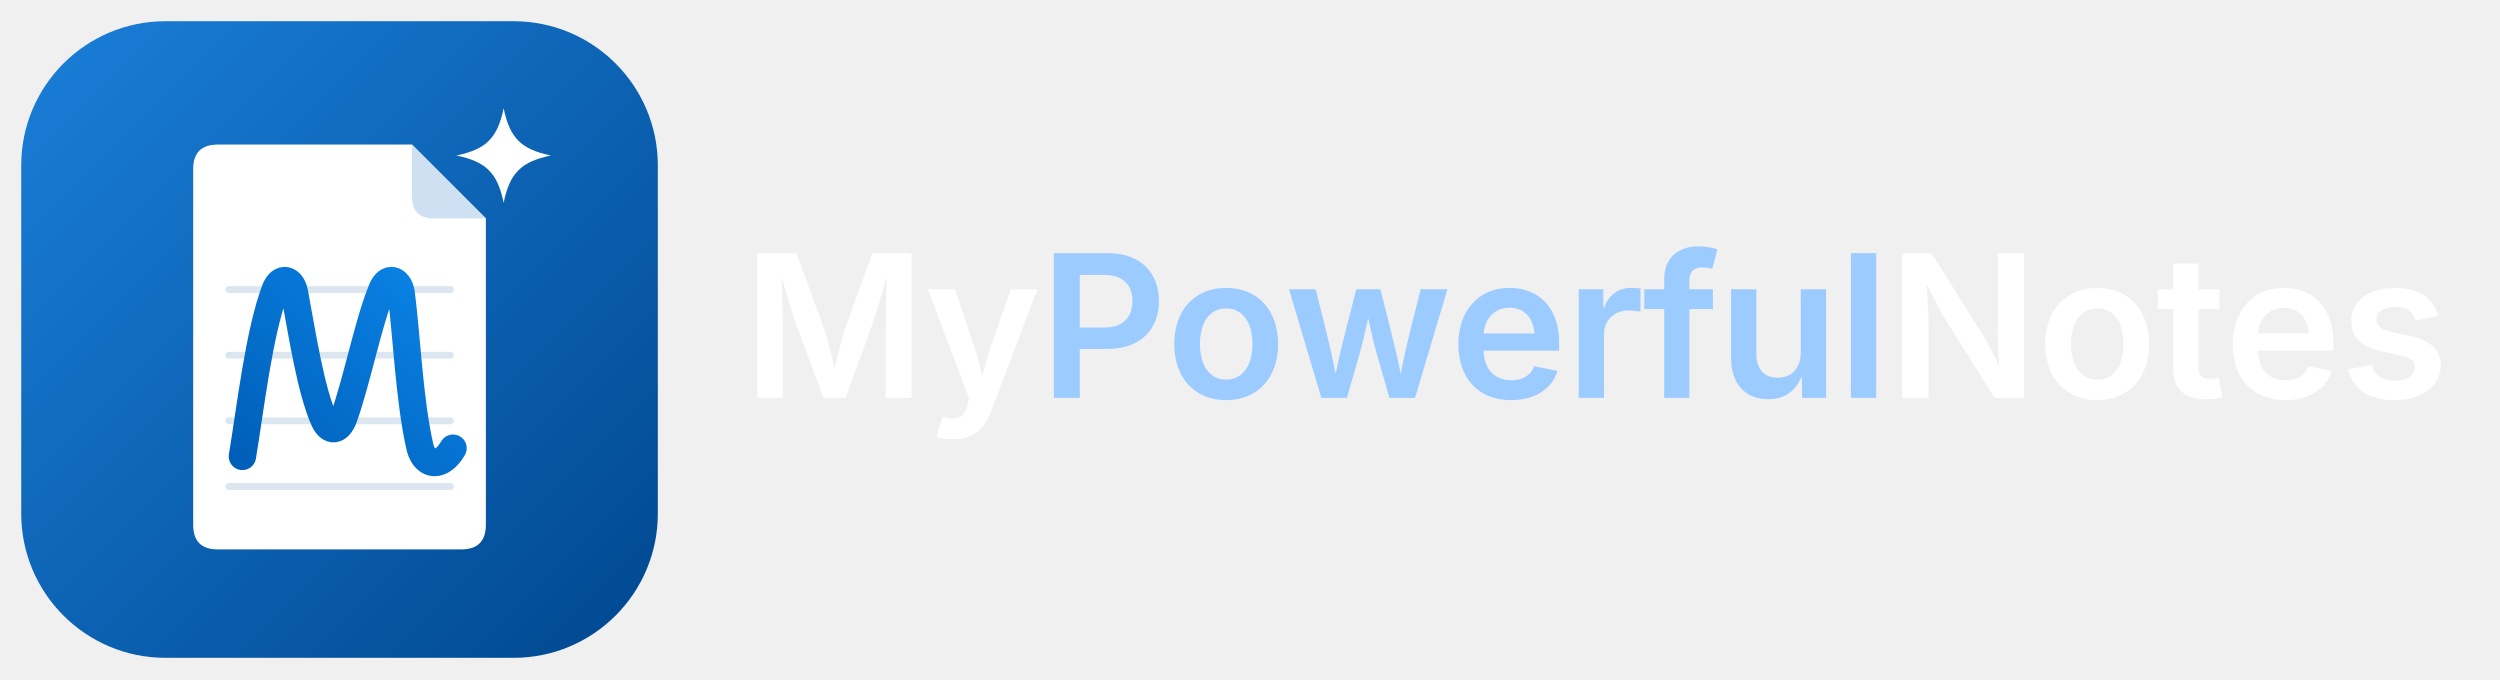
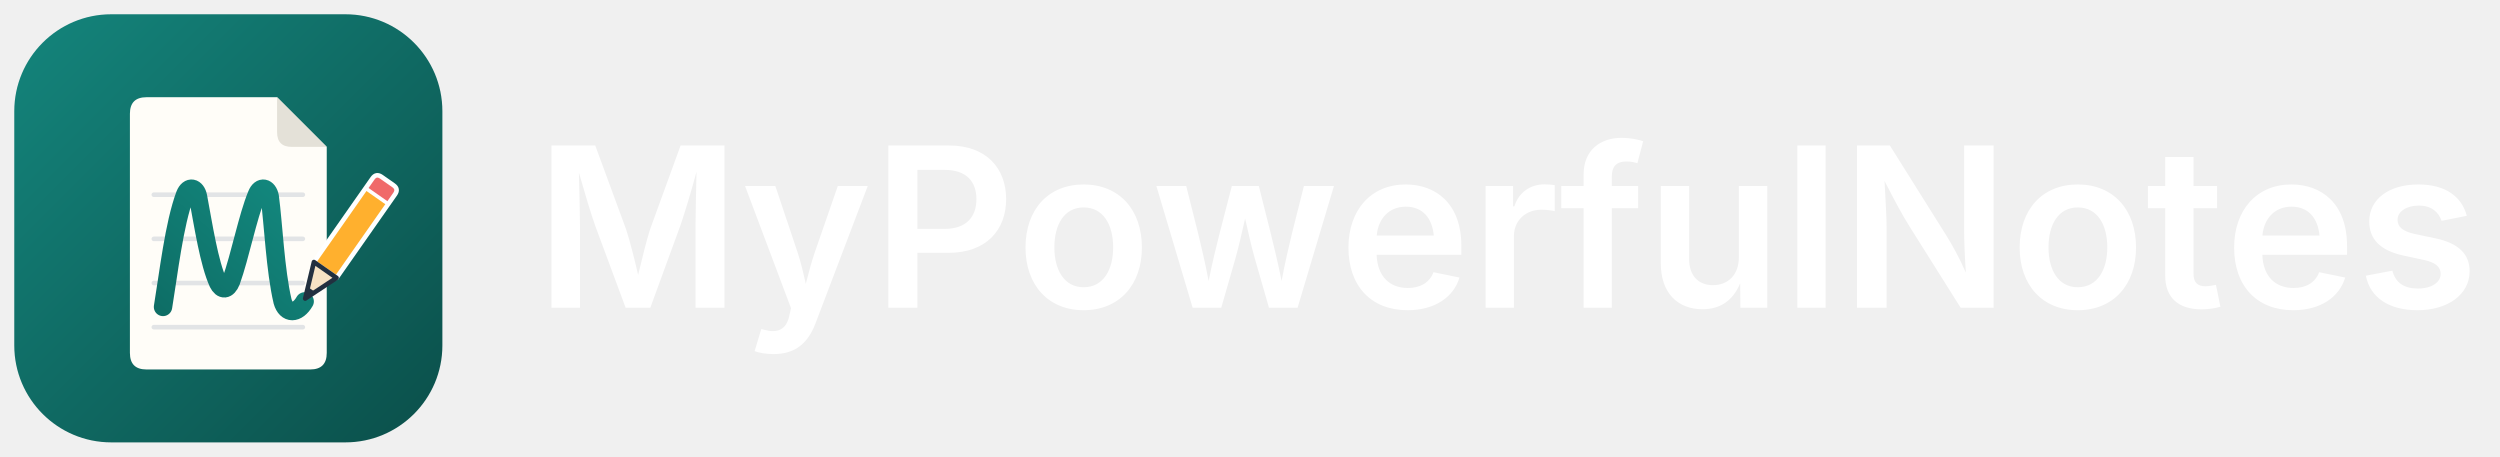
- <svg xmlns="http://www.w3.org/2000/svg" viewBox="0 0 1885 512" width="1885" height="512">
+ <svg xmlns="http://www.w3.org/2000/svg" viewBox="0 0 2803 512" width="2803" height="512">
  <g transform="translate(16 16) scale(0.9375)">
    <defs>
-       <linearGradient id="tile" x1="0" y1="0" x2="1" y2="1">
-         <stop offset="0" stop-color="#1A7FD9" />
-         <stop offset="1" stop-color="#00478F" />
+       <linearGradient id="wtile" x1="0" y1="0" x2="1" y2="1">
+         <stop offset="0" stop-color="#14857C" />
+         <stop offset="1" stop-color="#0B4F4A" />
      </linearGradient>
-       <linearGradient id="ink" x1="0" y1="1" x2="1" y2="0">
-         <stop offset="0" stop-color="#005FB8" />
-         <stop offset="1" stop-color="#0A84E8" />
+       <linearGradient id="wink" x1="0" y1="1" x2="1" y2="0">
+         <stop offset="0" stop-color="#0E6E66" />
+         <stop offset="1" stop-color="#13897F" />
      </linearGradient>
    </defs>
-     <rect width="512" height="512" rx="116" fill="url(#tile)" />
+     <rect width="512" height="512" rx="116" fill="url(#wtile)" />
    <g transform="translate(256 262) scale(1.1) translate(-257 -256)">
-       <path d="M150 108 H310 L364 162 V386 Q364 404 346 404 H168 Q150 404 150 386 V126 Q150 108 168 108 Z" fill="#FFFFFF" />
-       <path d="M310 108 V146 Q310 162 326 162 H364 Z" fill="#CFE0F3" />
-       <g stroke="#DCE6F0" stroke-width="5" stroke-linecap="round">
+       <path d="M150 108 H310 L364 162 V386 Q364 404 346 404 H168 Q150 404 150 386 V126 Q150 108 168 108 Z" fill="#FFFDF8" />
+       <path d="M310 108 V146 Q310 162 326 162 H364 Z" fill="#E4E1D8" />
+       <g stroke="#E2E4E6" stroke-width="5" stroke-linecap="round">
        <line x1="176" y1="214" x2="338" y2="214" />
        <line x1="176" y1="262" x2="338" y2="262" />
        <line x1="176" y1="310" x2="338" y2="310" />
        <line x1="176" y1="358" x2="338" y2="358" />
      </g>
-       <path d="M186 336 C192 300 198 246 210 214 C214 204 222 206 224 216 C230 248 236 288 246 310 C250 318 256 318 260 308 C270 280 278 238 288 214 C292 204 300 206 302 216 C306 246 308 296 316 330 C320 344 332 344 340 330" fill="none" stroke="url(#ink)" stroke-width="20" stroke-linecap="round" stroke-linejoin="round" />
+       <path d="M186 336 C192 300 198 246 210 214 C214 204 222 206 224 216 C230 248 236 288 246 310 C250 318 256 318 260 308 C270 280 278 238 288 214 C292 204 300 206 302 216 C306 246 308 296 316 330 C320 344 332 344 340 330" fill="none" stroke="url(#wink)" stroke-width="20" stroke-linecap="round" stroke-linejoin="round" />
+       <g transform="translate(344 322) rotate(35)">
+         <path d="M-8 -150 H8 Q15 -150 15 -143 V-32 H-15 V-143 Q-15 -150 -8 -150 Z" fill="#FFB02E" />
+         <path d="M-8 -150 H8 Q15 -150 15 -143 V-130 H-15 V-143 Q-15 -150 -8 -150 Z" fill="#F06A6A" />
+         <path d="M-15 -130 H15" stroke="#FFFFFF" stroke-width="4" />
+         <path d="M-8 -150 H8 Q15 -150 15 -143 V-32 H-15 V-143 Q-15 -150 -8 -150 Z" fill="none" stroke="#FFFFFF" stroke-width="5" stroke-linejoin="round" />
+         <path d="M-15 -32 L15 -32 L0 6 Z" fill="#F6E3C4" stroke="#22303F" stroke-width="5" stroke-linejoin="round" />
+         <path d="M-5.3 -6 L5.3 -6 L0 6 Z" fill="#22303F" />
+       </g>
    </g>
-     <path d="M388 70 C393 94 402 103 426 108 C402 113 393 122 388 146 C383 122 374 113 350 108 C374 103 383 94 388 70 Z" fill="#FFFFFF" />
  </g>
-   <path d="M570.986 300.0H590.176V244.922C590.176 236.646 589.736 221.558 589.443 209.18C593.472 223.242 597.866 237.817 600.43 244.922L620.864 300.0H637.49L657.632 244.922C660.195 237.598 664.81 222.583 668.545 208.594C668.325 221.558 667.886 236.792 667.886 244.922V300.0H687.368V190.869H657.852L637.344 247.192C635.22 253.711 631.851 267.188 629.287 277.954C626.797 267.041 623.354 253.638 621.157 247.192L600.43 190.869H570.986Z M706.156 329.224C708.72 330.249 713.48 331.201 718.9 331.201C733.695 331.201 742.118 323.657 747.099 310.547L782.255 218.115H762.113L746.659 262.646C744.242 269.678 742.411 276.782 740.58 283.96C738.969 276.782 737.357 269.751 735.014 262.646L720.072 218.115H699.711L730.619 300.293L729.447 305.493C727.47 314.868 721.464 317.212 712.895 314.941L710.624 314.355Z" fill="#FFFFFF" />
-   <path d="M794.598 300.0H814.153V263.086H835.101C860.296 263.086 873.846 247.925 873.846 226.978C873.846 206.177 860.516 190.869 835.394 190.869H794.598ZM814.153 246.973V207.275H832.391C847.332 207.275 853.851 215.332 853.851 226.978C853.851 238.623 847.332 246.973 832.537 246.973Z M924.494 301.685C948.371 301.685 963.679 284.692 963.679 259.497C963.679 234.009 948.371 217.09 924.494 217.09C900.617 217.09 885.383 234.009 885.383 259.497C885.383 284.692 900.617 301.685 924.494 301.685ZM924.494 286.23C911.237 286.23 904.792 274.365 904.792 259.424C904.792 244.336 911.237 232.544 924.494 232.544C937.824 232.544 944.343 244.336 944.343 259.424C944.343 274.365 937.824 286.23 924.494 286.23Z M996.31 300.0H1015.572L1025.167 266.602C1027.364 258.911 1029.488 249.17 1031.612 240.015C1033.736 249.17 1035.787 258.838 1038.058 266.602L1047.652 300.0H1066.915L1091.378 218.115H1071.163L1063.106 250.195C1060.909 259.351 1058.419 269.751 1056.148 281.982C1053.731 269.678 1051.095 259.277 1048.897 250.195L1040.841 218.115H1022.677L1014.4 250.195C1012.057 259.424 1009.493 269.824 1007.076 281.982C1004.732 269.531 1002.169 259.131 1000.045 250.195L991.988 218.115H971.92Z M1139.39 301.685C1157.627 301.685 1170.371 292.969 1174.326 279.712L1156.821 276.123C1154.258 283.081 1147.959 286.743 1139.609 286.743C1127.378 286.743 1119.102 278.979 1118.589 264.404H1175.571V258.398C1175.571 229.688 1158.14 217.09 1138.145 217.09C1114.707 217.09 1099.619 234.375 1099.619 259.57C1099.619 285.205 1114.707 301.685 1139.39 301.685ZM1118.662 251.44C1119.541 240.527 1126.572 232.031 1138.218 232.031C1149.57 232.031 1155.942 239.722 1157.041 251.44Z M1190.404 300.0H1209.447V251.807C1209.447 241.406 1217.284 234.082 1227.904 234.082C1231.273 234.082 1235.302 234.595 1236.913 235.034V217.529C1235.082 217.236 1232.079 217.017 1229.955 217.017C1220.58 217.017 1212.67 222.363 1209.74 231.812H1208.861V218.115H1190.404Z M1291.517 218.115H1273.792V211.743C1273.792 205.298 1276.575 201.636 1283.753 201.636C1286.902 201.636 1289.393 202.295 1291.004 202.808L1294.886 188.013C1292.396 187.134 1286.976 185.742 1280.237 185.742C1266.175 185.742 1254.822 193.945 1254.822 210.278V218.115H1239.808V233.057H1254.822V300.0H1273.792V233.057H1291.517Z M1333.303 301.025C1345.168 301.025 1353.737 295.312 1358.645 283.594L1358.791 300.0H1376.882V218.115H1357.766V266.089C1357.766 277.954 1350.441 284.839 1340.334 284.839C1330.373 284.839 1324.294 278.247 1324.294 267.261V218.115H1305.251V270.19C1305.251 289.893 1316.457 301.025 1333.303 301.025Z M1414.64 190.869H1395.597V300.0H1414.64Z" fill="#9CCBFF" />
-   <path d="M1434.233 300.0H1454.155V245.801C1454.155 239.722 1453.496 228.223 1452.764 214.746C1460.088 228.955 1464.189 236.719 1469.902 245.874L1503.96 300.0H1526.152V190.869H1506.304V248.145C1506.304 254.81 1506.743 265.869 1507.476 276.416C1502.715 265.503 1497.954 257.227 1494.072 251.001L1456.353 190.869H1434.233Z M1581.269 301.685C1605.146 301.685 1620.453 284.692 1620.453 259.497C1620.453 234.009 1605.146 217.09 1581.269 217.09C1557.392 217.09 1542.157 234.009 1542.157 259.497C1542.157 284.692 1557.392 301.685 1581.269 301.685ZM1581.269 286.23C1568.012 286.23 1561.566 274.365 1561.566 259.424C1561.566 244.336 1568.012 232.544 1581.269 232.544C1594.599 232.544 1601.117 244.336 1601.117 259.424C1601.117 274.365 1594.599 286.23 1581.269 286.23Z M1673.445 218.115H1657.625V198.633H1638.582V218.115H1626.937V233.057H1638.582V278.54C1638.582 293.042 1647.298 301.099 1662.972 301.099C1667.0 301.099 1671.541 300.586 1675.716 299.341L1672.713 284.619C1670.882 285.059 1667.513 285.571 1665.755 285.571C1659.969 285.571 1657.625 282.861 1657.625 276.929V233.057H1673.445Z M1723.215 301.685C1741.452 301.685 1754.196 292.969 1758.151 279.712L1740.646 276.123C1738.083 283.081 1731.784 286.743 1723.435 286.743C1711.203 286.743 1702.927 278.979 1702.414 264.404H1759.396V258.398C1759.396 229.688 1741.965 217.09 1721.97 217.09C1698.532 217.09 1683.444 234.375 1683.444 259.57C1683.444 285.205 1698.532 301.685 1723.215 301.685ZM1702.487 251.44C1703.366 240.527 1710.397 232.031 1722.043 232.031C1733.396 232.031 1739.768 239.722 1740.866 251.44Z M1805.211 301.685C1825.865 301.685 1840.367 290.991 1840.367 275.464C1840.367 263.965 1832.97 256.641 1817.442 253.345L1803.526 250.415C1795.177 248.584 1791.881 245.581 1791.881 240.82C1791.881 235.254 1798.033 231.299 1806.09 231.299C1814.879 231.299 1819.566 235.84 1821.471 241.553L1838.463 238.184C1835.167 225.513 1824.4 217.09 1805.87 217.09C1786.241 217.09 1772.838 226.831 1772.838 241.992C1772.838 254.004 1780.382 261.548 1795.836 264.917L1809.825 267.92C1817.296 269.531 1820.885 272.534 1820.885 277.295C1820.885 282.861 1814.952 287.109 1805.577 287.109C1796.275 287.109 1790.562 283.228 1788.365 275.098L1770.567 278.467C1773.424 293.335 1786.388 301.685 1805.211 301.685Z" fill="#FFFFFF" />
+   <path fill="#FFFFFF" d="M618.311 345.0H650.293V253.203C650.293 239.409 649.561 214.263 649.072 193.633C655.786 217.07 663.11 241.362 667.383 253.203L701.44 345.0H729.15L762.72 253.203C766.992 240.996 774.683 215.972 780.908 192.656C780.542 214.263 779.81 239.653 779.81 253.203V345.0H812.28V163.115H763.086L728.906 256.987C725.366 267.852 719.751 290.312 715.479 308.257C711.328 290.068 705.591 267.729 701.929 256.987L667.383 163.115H618.311Z M846.094 393.706C850.366 395.415 858.301 397.002 867.334 397.002C891.992 397.002 906.03 384.429 914.331 362.578L972.925 208.525H939.355L913.599 282.744C909.57 294.463 906.519 306.304 903.467 318.267C900.781 306.304 898.096 294.585 894.189 282.744L869.287 208.525H835.352L886.865 345.488L884.912 354.155C881.616 369.78 871.606 373.687 857.324 369.902L853.54 368.926Z" />
+   <path fill="#FFFFFF" d="M995.996 345.0H1028.589V283.477H1063.501C1105.493 283.477 1128.076 258.208 1128.076 223.296C1128.076 188.628 1105.859 163.115 1063.989 163.115H995.996ZM1028.589 256.621V190.459H1058.984C1083.887 190.459 1094.751 203.887 1094.751 223.296C1094.751 242.705 1083.887 256.621 1059.229 256.621Z M1214.99 347.808C1254.785 347.808 1280.298 319.487 1280.298 277.495C1280.298 235.015 1254.785 206.816 1214.99 206.816C1175.195 206.816 1149.805 235.015 1149.805 277.495C1149.805 319.487 1175.195 347.808 1214.99 347.808ZM1214.99 322.051C1192.896 322.051 1182.153 302.275 1182.153 277.373C1182.153 252.227 1192.896 232.573 1214.99 232.573C1237.207 232.573 1248.071 252.227 1248.071 277.373C1248.071 302.275 1237.207 322.051 1214.99 322.051Z M1337.183 345.0H1369.287L1385.278 289.336C1388.94 276.519 1392.48 260.283 1396.021 245.024C1399.561 260.283 1402.979 276.396 1406.763 289.336L1422.754 345.0H1454.858L1495.63 208.525H1461.938L1448.511 261.992C1444.849 277.251 1440.698 294.585 1436.914 314.971C1432.886 294.463 1428.491 277.129 1424.829 261.992L1411.401 208.525H1381.128L1367.334 261.992C1363.428 277.373 1359.155 294.707 1355.127 314.971C1351.221 294.219 1346.948 276.885 1343.408 261.992L1329.98 208.525H1296.533Z M1578.149 347.808C1608.545 347.808 1629.785 333.281 1636.377 311.187L1607.202 305.205C1602.93 316.802 1592.432 322.905 1578.516 322.905C1558.13 322.905 1544.336 309.966 1543.481 285.674H1638.452V275.664C1638.452 227.812 1609.399 206.816 1576.074 206.816C1537.012 206.816 1511.865 235.625 1511.865 277.617C1511.865 320.342 1537.012 347.808 1578.149 347.808ZM1543.604 264.067C1545.068 245.879 1556.787 231.719 1576.196 231.719C1595.117 231.719 1605.737 244.536 1607.568 264.067Z M1665.674 345.0H1697.412V264.678C1697.412 247.344 1710.474 235.137 1728.174 235.137C1733.789 235.137 1740.503 235.991 1743.188 236.724V207.549C1740.137 207.061 1735.132 206.694 1731.592 206.694C1715.967 206.694 1702.783 215.605 1697.9 231.353H1696.436V208.525H1665.674Z M1836.694 208.525H1807.153V197.905C1807.153 187.163 1811.792 181.06 1823.755 181.06C1829.004 181.06 1833.154 182.158 1835.84 183.013L1842.31 158.354C1838.159 156.89 1829.126 154.57 1817.896 154.57C1794.458 154.57 1775.537 168.242 1775.537 195.464V208.525H1750.513V233.428H1775.537V345.0H1807.153V233.428H1836.694Z M1908.838 346.709C1928.613 346.709 1942.896 337.188 1951.074 317.656L1951.318 345.0H1981.47V208.525H1949.609V288.481C1949.609 308.257 1937.402 319.731 1920.557 319.731C1903.955 319.731 1893.823 308.745 1893.823 290.435V208.525H1862.085V295.317C1862.085 328.154 1880.762 346.709 1908.838 346.709Z M2046.899 163.115H2015.161V345.0H2046.899Z" />
+   <path fill="#FFFFFF" d="M2082.056 345.0H2115.259V254.668C2115.259 244.536 2114.16 225.371 2112.939 202.91C2125.146 226.592 2131.982 239.531 2141.504 254.79L2198.267 345.0H2235.254V163.115H2202.173V258.574C2202.173 269.683 2202.905 288.115 2204.126 305.693C2196.191 287.505 2188.257 273.711 2181.787 263.335L2118.921 163.115H2082.056Z M2329.614 347.808C2369.409 347.808 2394.922 319.487 2394.922 277.495C2394.922 235.015 2369.409 206.816 2329.614 206.816C2289.819 206.816 2264.429 235.015 2264.429 277.495C2264.429 319.487 2289.819 347.808 2329.614 347.808ZM2329.614 322.051C2307.52 322.051 2296.777 302.275 2296.777 277.373C2296.777 252.227 2307.52 232.573 2329.614 232.573C2351.831 232.573 2362.695 252.227 2362.695 277.373C2362.695 302.275 2351.831 322.051 2329.614 322.051Z M2485.742 208.525H2459.375V176.055H2427.637V208.525H2408.228V233.428H2427.637V309.233C2427.637 333.403 2442.163 346.831 2468.286 346.831C2475.0 346.831 2482.568 345.977 2489.526 343.901L2484.521 319.365C2481.47 320.098 2475.854 320.952 2472.925 320.952C2463.281 320.952 2459.375 316.436 2459.375 306.548V233.428H2485.742Z M2571.191 347.808C2601.587 347.808 2622.827 333.281 2629.419 311.187L2600.244 305.205C2595.972 316.802 2585.474 322.905 2571.558 322.905C2551.172 322.905 2537.378 309.966 2536.523 285.674H2631.494V275.664C2631.494 227.812 2602.441 206.816 2569.116 206.816C2530.054 206.816 2504.907 235.625 2504.907 277.617C2504.907 320.342 2530.054 347.808 2571.191 347.808ZM2536.646 264.067C2538.11 245.879 2549.829 231.719 2569.238 231.719C2588.159 231.719 2598.779 244.536 2600.61 264.067Z M2710.352 347.808C2744.775 347.808 2768.945 329.985 2768.945 304.106C2768.945 284.941 2756.616 272.734 2730.737 267.241L2707.544 262.358C2693.628 259.307 2688.135 254.302 2688.135 246.367C2688.135 237.09 2698.389 230.498 2711.816 230.498C2726.465 230.498 2734.277 238.066 2737.451 247.588L2765.771 241.973C2760.278 220.854 2742.334 206.816 2711.45 206.816C2678.735 206.816 2656.396 223.052 2656.396 248.32C2656.396 268.34 2668.97 280.913 2694.727 286.528L2718.042 291.533C2730.493 294.219 2736.475 299.224 2736.475 307.158C2736.475 316.436 2726.587 323.516 2710.962 323.516C2695.459 323.516 2685.938 317.046 2682.275 303.496L2652.612 309.111C2657.373 333.892 2678.979 347.808 2710.352 347.808Z" />
</svg>
